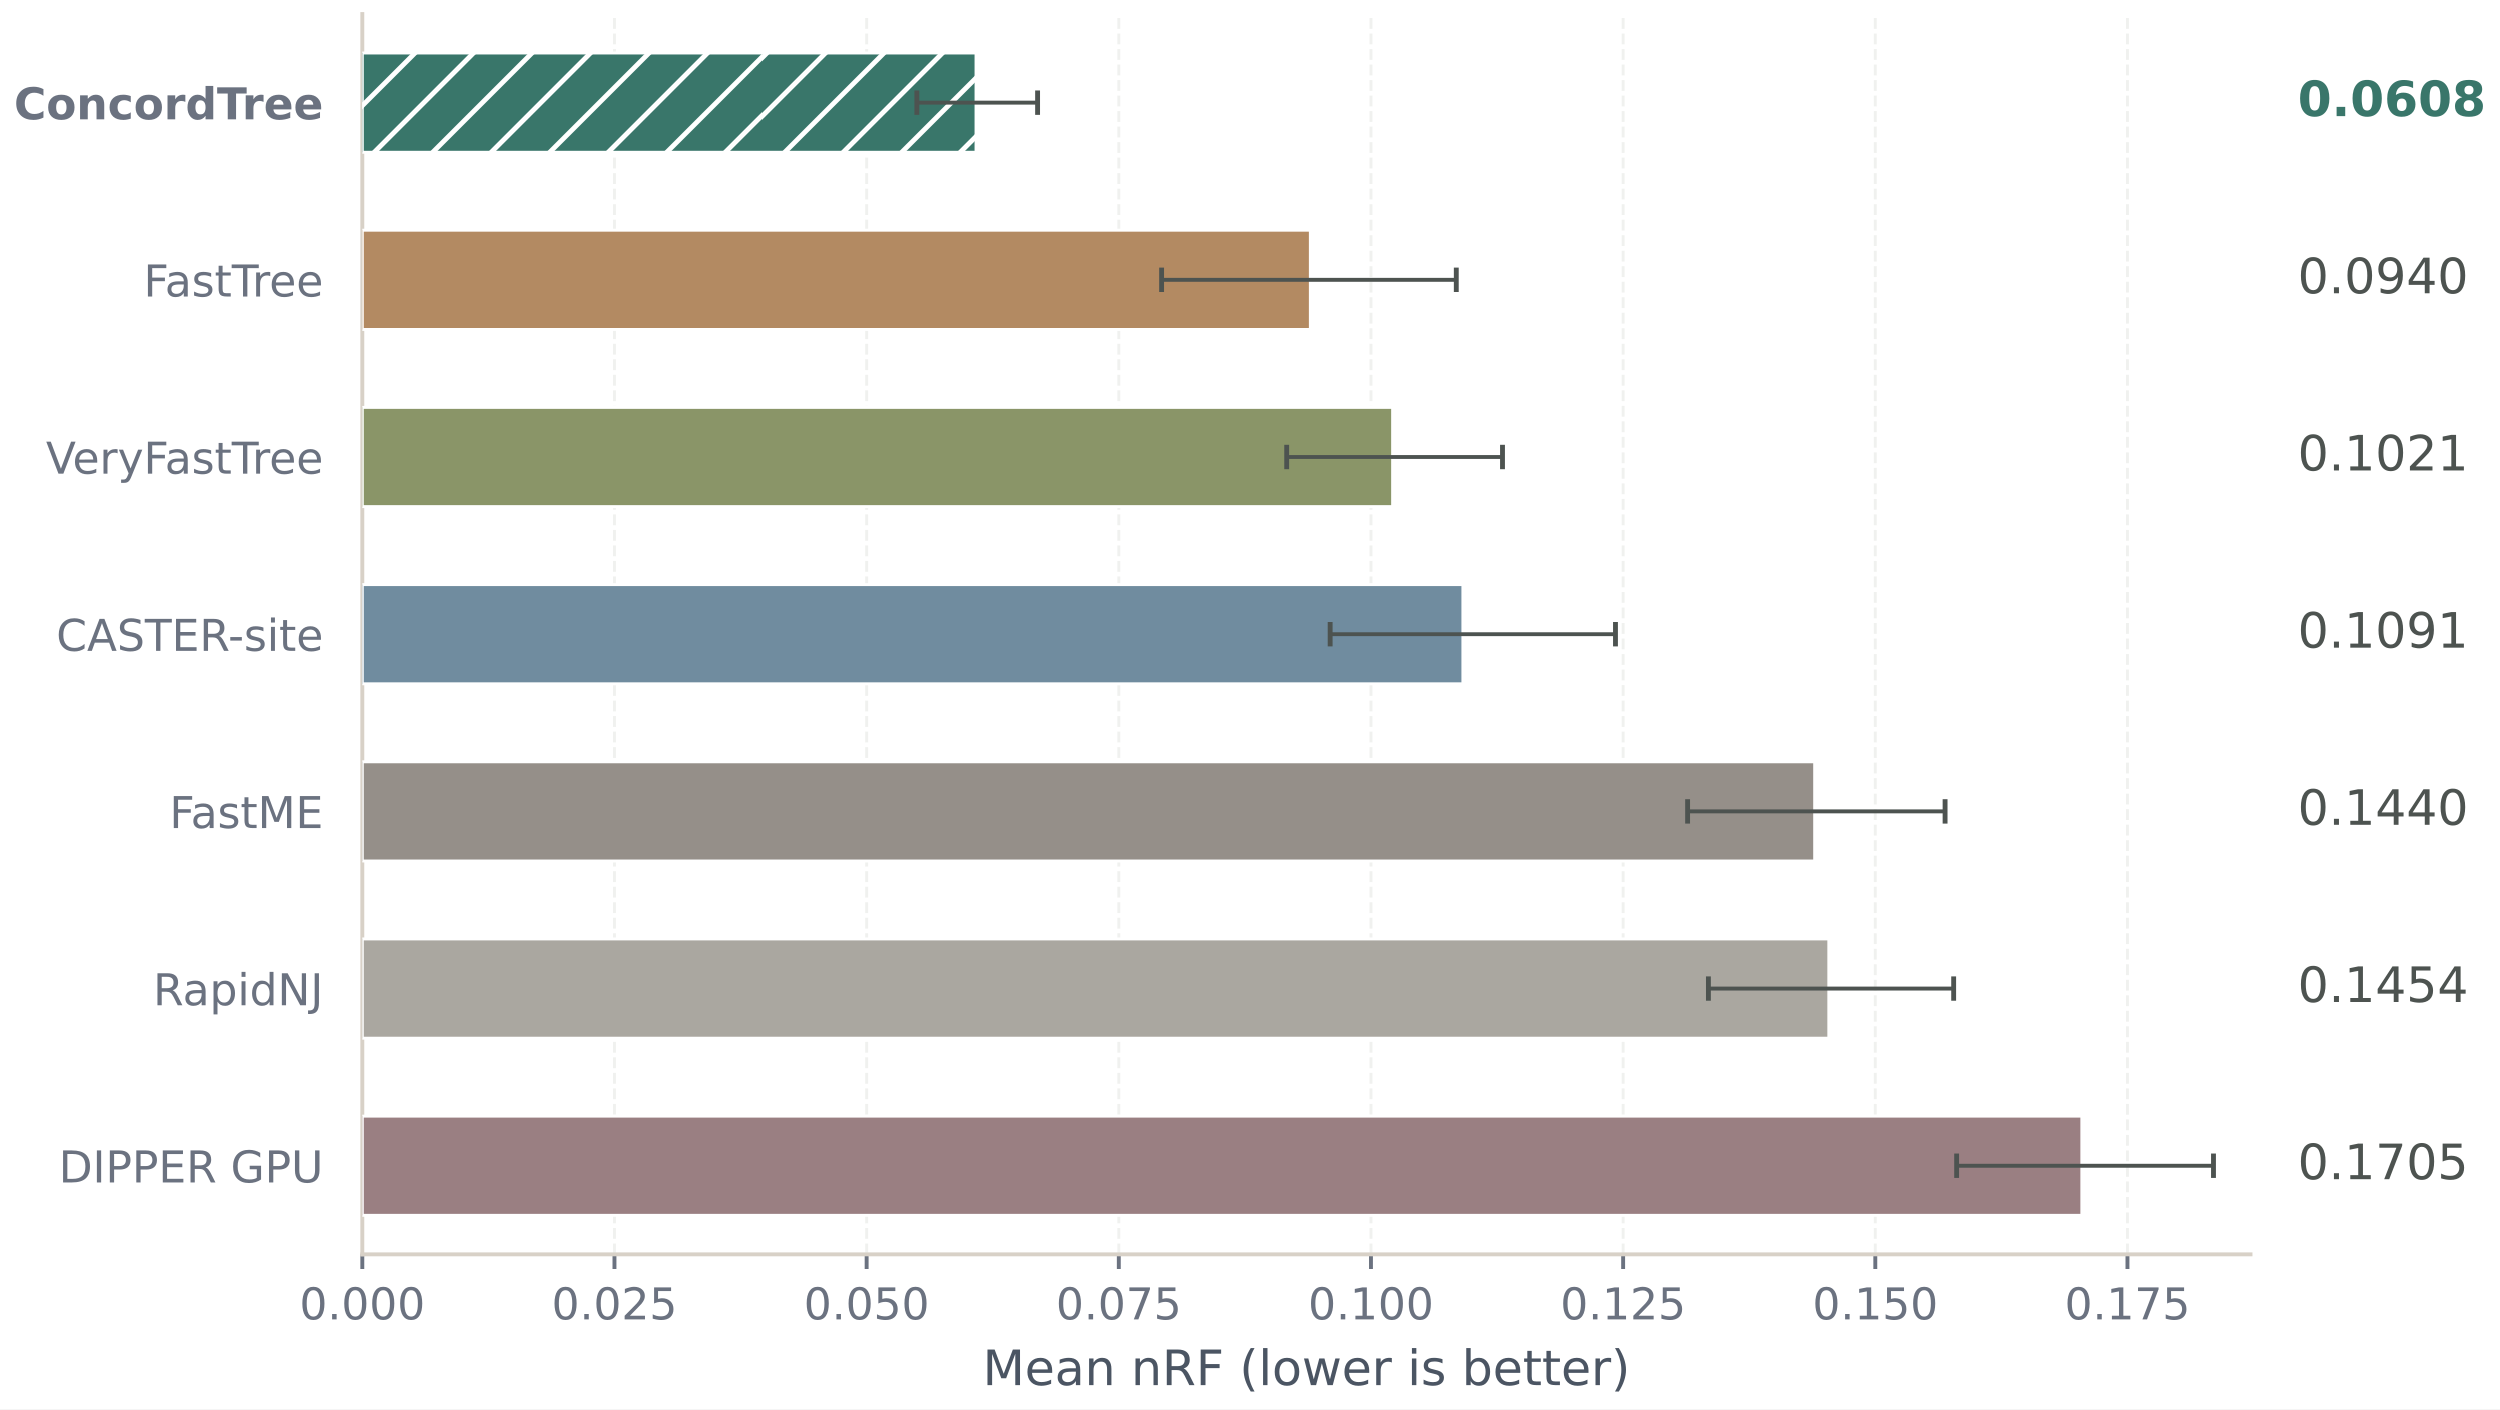
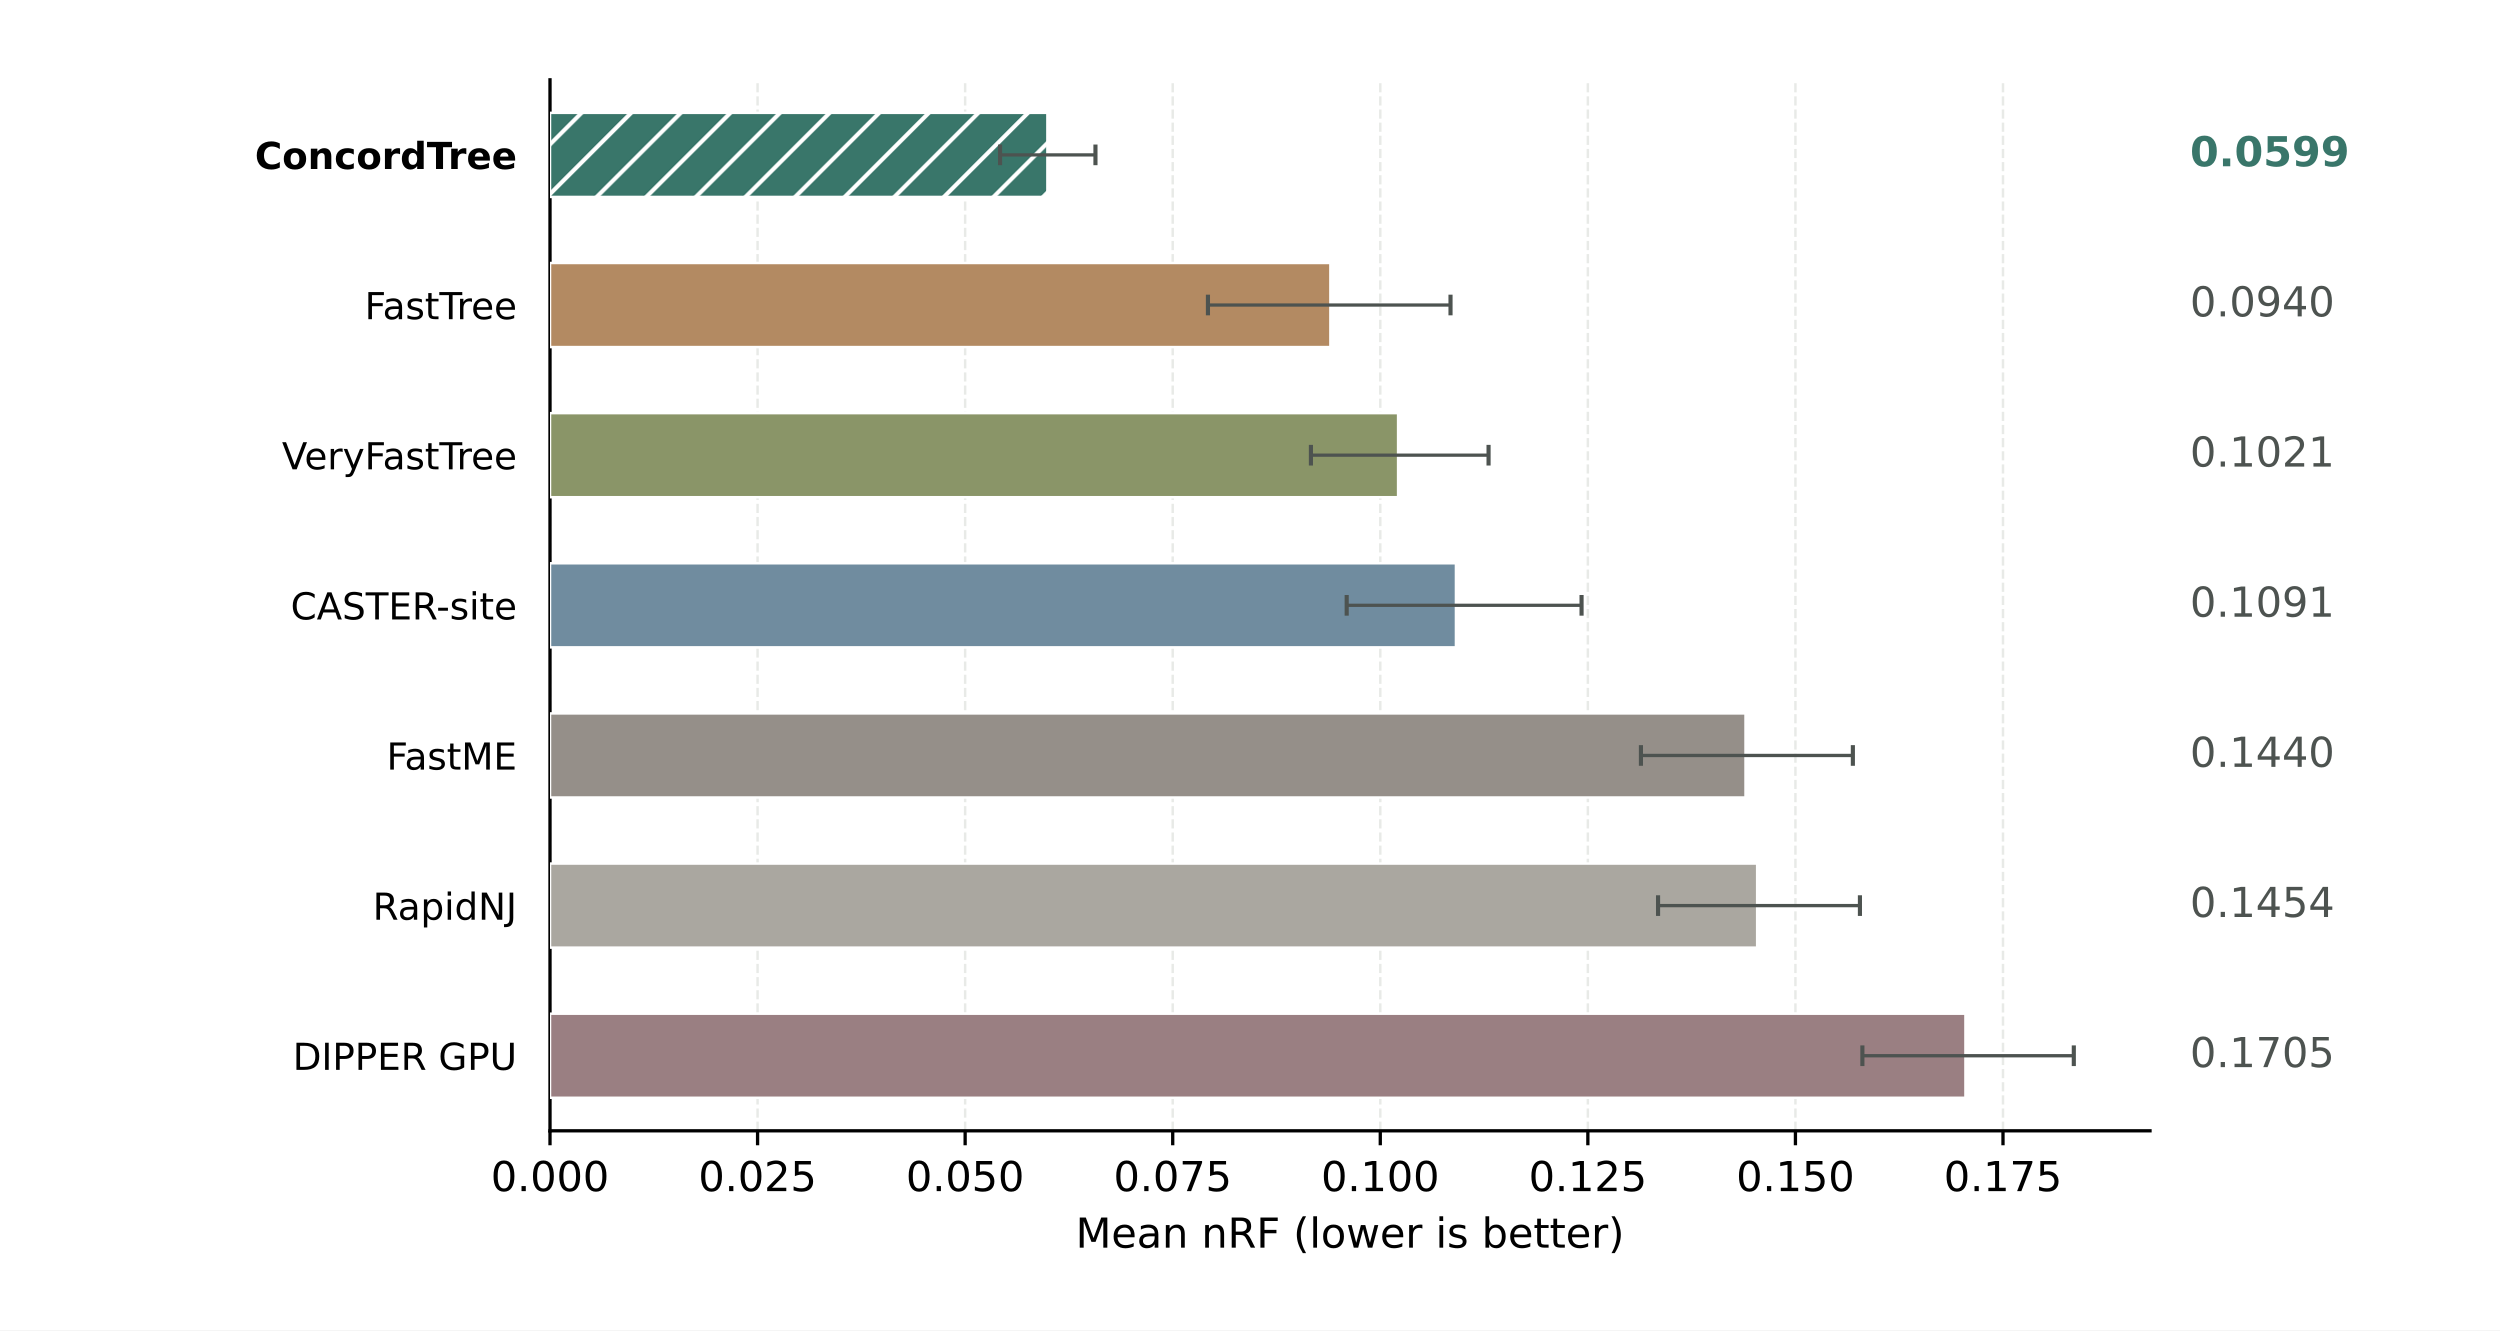
- <svg xmlns="http://www.w3.org/2000/svg" xmlns:xlink="http://www.w3.org/1999/xlink" width="512.487pt" height="288.902pt" viewBox="0 0 512.487 288.902" version="1.1">
+ <svg xmlns="http://www.w3.org/2000/svg" xmlns:xlink="http://www.w3.org/1999/xlink" width="604.8pt" height="321.84pt" viewBox="0 0 604.8 321.84" version="1.1">
  <defs>
    <style type="text/css">*{stroke-linejoin: round; stroke-linecap: butt}</style>
  </defs>
  <g id="figure_1">
    <g id="patch_1">
-       <path d="M 0 288.902  L 512.487 288.902  L 512.487 0  L 0 0  z " style="fill: #ffffff" />
+       <path d="M 0 321.84  L 604.8 321.84  L 604.8 0  L 0 0  z " style="fill: #ffffff" />
    </g>
    <g id="axes_1">
      <g id="patch_2">
-         <path d="M 74.271 257.134  L 461.343 257.134  L 461.343 2.88  L 74.271 2.88  z " style="fill: #ffffff" />
+         <path d="M 133.056 273.564  L 520.128 273.564  L 520.128 19.31  L 133.056 19.31  z " style="fill: #ffffff" />
      </g>
      <g id="matplotlib.axis_1">
        <g id="xtick_1">
          <g id="line2d_1">
-             <path d="M 74.271 257.134  L 74.271 2.88  " clip-path="url(#p75f57a4b31)" style="fill: none; stroke-dasharray: 2.22,0.96; stroke-dashoffset: 0; stroke: #e8eae7; stroke-opacity: 0.65; stroke-width: 0.6" />
+             <path d="M 133.056 273.564  L 133.056 19.31  " clip-path="url(#p7c2901ad8e)" style="fill: none; stroke-dasharray: 2.22,0.96; stroke-dashoffset: 0; stroke: #e8eae7; stroke-width: 0.6" />
          </g>
          <g id="line2d_2">
            <defs>
-               <path id="md06e1c075d" d="M 0 0  L 0 3  " style="stroke: #6b7280; stroke-width: 0.8" />
+               <path id="mfa3d950cbe" d="M 0 0  L 0 3.5  " style="stroke: #000000; stroke-width: 0.8" />
            </defs>
            <g>
-               <use xlink:href="#md06e1c075d" x="74.271" y="257.134" style="fill: #6b7280; stroke: #6b7280; stroke-width: 0.8" />
+               <use xlink:href="#mfa3d950cbe" x="133.056" y="273.564" style="stroke: #000000; stroke-width: 0.8" />
            </g>
          </g>
          <g id="text_1">
-             <text style="font-size: 9px; font-family: 'DejaVu Sans'; text-anchor: middle; fill: #6b7280" x="74.271" y="270.472" transform="rotate(-0 74.27094 270.4722)">0.000</text>
+             <text style="font-size: 10px; font-family: 'DejaVu Sans'; text-anchor: middle" x="133.056" y="288.162" transform="rotate(-0 133.056 288.1624)">0.000</text>
          </g>
        </g>
        <g id="xtick_2">
          <g id="line2d_3">
-             <path d="M 125.963 257.134  L 125.963 2.88  " clip-path="url(#p75f57a4b31)" style="fill: none; stroke-dasharray: 2.22,0.96; stroke-dashoffset: 0; stroke: #e8eae7; stroke-opacity: 0.65; stroke-width: 0.6" />
+             <path d="M 183.272 273.564  L 183.272 19.31  " clip-path="url(#p7c2901ad8e)" style="fill: none; stroke-dasharray: 2.22,0.96; stroke-dashoffset: 0; stroke: #e8eae7; stroke-width: 0.6" />
          </g>
          <g id="line2d_4">
            <g>
-               <use xlink:href="#md06e1c075d" x="125.963" y="257.134" style="fill: #6b7280; stroke: #6b7280; stroke-width: 0.8" />
+               <use xlink:href="#mfa3d950cbe" x="183.272" y="273.564" style="stroke: #000000; stroke-width: 0.8" />
            </g>
          </g>
          <g id="text_2">
-             <text style="font-size: 9px; font-family: 'DejaVu Sans'; text-anchor: middle; fill: #6b7280" x="125.963" y="270.472" transform="rotate(-0 125.9635 270.4722)">0.025</text>
+             <text style="font-size: 10px; font-family: 'DejaVu Sans'; text-anchor: middle" x="183.272" y="288.162" transform="rotate(-0 183.2716 288.1624)">0.025</text>
          </g>
        </g>
        <g id="xtick_3">
          <g id="line2d_5">
-             <path d="M 177.656 257.134  L 177.656 2.88  " clip-path="url(#p75f57a4b31)" style="fill: none; stroke-dasharray: 2.22,0.96; stroke-dashoffset: 0; stroke: #e8eae7; stroke-opacity: 0.65; stroke-width: 0.6" />
+             <path d="M 233.487 273.564  L 233.487 19.31  " clip-path="url(#p7c2901ad8e)" style="fill: none; stroke-dasharray: 2.22,0.96; stroke-dashoffset: 0; stroke: #e8eae7; stroke-width: 0.6" />
          </g>
          <g id="line2d_6">
            <g>
-               <use xlink:href="#md06e1c075d" x="177.656" y="257.134" style="fill: #6b7280; stroke: #6b7280; stroke-width: 0.8" />
+               <use xlink:href="#mfa3d950cbe" x="233.487" y="273.564" style="stroke: #000000; stroke-width: 0.8" />
            </g>
          </g>
          <g id="text_3">
-             <text style="font-size: 9px; font-family: 'DejaVu Sans'; text-anchor: middle; fill: #6b7280" x="177.656" y="270.472" transform="rotate(-0 177.6561 270.4722)">0.050</text>
+             <text style="font-size: 10px; font-family: 'DejaVu Sans'; text-anchor: middle" x="233.487" y="288.162" transform="rotate(-0 233.4873 288.1624)">0.050</text>
          </g>
        </g>
        <g id="xtick_4">
          <g id="line2d_7">
-             <path d="M 229.349 257.134  L 229.349 2.88  " clip-path="url(#p75f57a4b31)" style="fill: none; stroke-dasharray: 2.22,0.96; stroke-dashoffset: 0; stroke: #e8eae7; stroke-opacity: 0.65; stroke-width: 0.6" />
+             <path d="M 283.703 273.564  L 283.703 19.31  " clip-path="url(#p7c2901ad8e)" style="fill: none; stroke-dasharray: 2.22,0.96; stroke-dashoffset: 0; stroke: #e8eae7; stroke-width: 0.6" />
          </g>
          <g id="line2d_8">
            <g>
-               <use xlink:href="#md06e1c075d" x="229.349" y="257.134" style="fill: #6b7280; stroke: #6b7280; stroke-width: 0.8" />
+               <use xlink:href="#mfa3d950cbe" x="283.703" y="273.564" style="stroke: #000000; stroke-width: 0.8" />
            </g>
          </g>
          <g id="text_4">
-             <text style="font-size: 9px; font-family: 'DejaVu Sans'; text-anchor: middle; fill: #6b7280" x="229.349" y="270.472" transform="rotate(-0 229.3486 270.4722)">0.075</text>
+             <text style="font-size: 10px; font-family: 'DejaVu Sans'; text-anchor: middle" x="283.703" y="288.162" transform="rotate(-0 283.7029 288.1624)">0.075</text>
          </g>
        </g>
        <g id="xtick_5">
          <g id="line2d_9">
-             <path d="M 281.041 257.134  L 281.041 2.88  " clip-path="url(#p75f57a4b31)" style="fill: none; stroke-dasharray: 2.22,0.96; stroke-dashoffset: 0; stroke: #e8eae7; stroke-opacity: 0.65; stroke-width: 0.6" />
+             <path d="M 333.919 273.564  L 333.919 19.31  " clip-path="url(#p7c2901ad8e)" style="fill: none; stroke-dasharray: 2.22,0.96; stroke-dashoffset: 0; stroke: #e8eae7; stroke-width: 0.6" />
          </g>
          <g id="line2d_10">
            <g>
-               <use xlink:href="#md06e1c075d" x="281.041" y="257.134" style="fill: #6b7280; stroke: #6b7280; stroke-width: 0.8" />
+               <use xlink:href="#mfa3d950cbe" x="333.919" y="273.564" style="stroke: #000000; stroke-width: 0.8" />
            </g>
          </g>
          <g id="text_5">
-             <text style="font-size: 9px; font-family: 'DejaVu Sans'; text-anchor: middle; fill: #6b7280" x="281.041" y="270.472" transform="rotate(-0 281.0412 270.4722)">0.100</text>
+             <text style="font-size: 10px; font-family: 'DejaVu Sans'; text-anchor: middle" x="333.919" y="288.162" transform="rotate(-0 333.9185 288.1624)">0.100</text>
          </g>
        </g>
        <g id="xtick_6">
          <g id="line2d_11">
-             <path d="M 332.734 257.134  L 332.734 2.88  " clip-path="url(#p75f57a4b31)" style="fill: none; stroke-dasharray: 2.22,0.96; stroke-dashoffset: 0; stroke: #e8eae7; stroke-opacity: 0.65; stroke-width: 0.6" />
+             <path d="M 384.134 273.564  L 384.134 19.31  " clip-path="url(#p7c2901ad8e)" style="fill: none; stroke-dasharray: 2.22,0.96; stroke-dashoffset: 0; stroke: #e8eae7; stroke-width: 0.6" />
          </g>
          <g id="line2d_12">
            <g>
-               <use xlink:href="#md06e1c075d" x="332.734" y="257.134" style="fill: #6b7280; stroke: #6b7280; stroke-width: 0.8" />
+               <use xlink:href="#mfa3d950cbe" x="384.134" y="273.564" style="stroke: #000000; stroke-width: 0.8" />
            </g>
          </g>
          <g id="text_6">
-             <text style="font-size: 9px; font-family: 'DejaVu Sans'; text-anchor: middle; fill: #6b7280" x="332.734" y="270.472" transform="rotate(-0 332.7337 270.4722)">0.125</text>
+             <text style="font-size: 10px; font-family: 'DejaVu Sans'; text-anchor: middle" x="384.134" y="288.162" transform="rotate(-0 384.1341 288.1624)">0.125</text>
          </g>
        </g>
        <g id="xtick_7">
          <g id="line2d_13">
-             <path d="M 384.426 257.134  L 384.426 2.88  " clip-path="url(#p75f57a4b31)" style="fill: none; stroke-dasharray: 2.22,0.96; stroke-dashoffset: 0; stroke: #e8eae7; stroke-opacity: 0.65; stroke-width: 0.6" />
+             <path d="M 434.35 273.564  L 434.35 19.31  " clip-path="url(#p7c2901ad8e)" style="fill: none; stroke-dasharray: 2.22,0.96; stroke-dashoffset: 0; stroke: #e8eae7; stroke-width: 0.6" />
          </g>
          <g id="line2d_14">
            <g>
-               <use xlink:href="#md06e1c075d" x="384.426" y="257.134" style="fill: #6b7280; stroke: #6b7280; stroke-width: 0.8" />
+               <use xlink:href="#mfa3d950cbe" x="434.35" y="273.564" style="stroke: #000000; stroke-width: 0.8" />
            </g>
          </g>
          <g id="text_7">
-             <text style="font-size: 9px; font-family: 'DejaVu Sans'; text-anchor: middle; fill: #6b7280" x="384.426" y="270.472" transform="rotate(-0 384.4263 270.4722)">0.150</text>
+             <text style="font-size: 10px; font-family: 'DejaVu Sans'; text-anchor: middle" x="434.35" y="288.162" transform="rotate(-0 434.3498 288.1624)">0.150</text>
          </g>
        </g>
        <g id="xtick_8">
          <g id="line2d_15">
-             <path d="M 436.119 257.134  L 436.119 2.88  " clip-path="url(#p75f57a4b31)" style="fill: none; stroke-dasharray: 2.22,0.96; stroke-dashoffset: 0; stroke: #e8eae7; stroke-opacity: 0.65; stroke-width: 0.6" />
+             <path d="M 484.565 273.564  L 484.565 19.31  " clip-path="url(#p7c2901ad8e)" style="fill: none; stroke-dasharray: 2.22,0.96; stroke-dashoffset: 0; stroke: #e8eae7; stroke-width: 0.6" />
          </g>
          <g id="line2d_16">
            <g>
-               <use xlink:href="#md06e1c075d" x="436.119" y="257.134" style="fill: #6b7280; stroke: #6b7280; stroke-width: 0.8" />
+               <use xlink:href="#mfa3d950cbe" x="484.565" y="273.564" style="stroke: #000000; stroke-width: 0.8" />
            </g>
          </g>
          <g id="text_8">
-             <text style="font-size: 9px; font-family: 'DejaVu Sans'; text-anchor: middle; fill: #6b7280" x="436.119" y="270.472" transform="rotate(-0 436.1189 270.4722)">0.175</text>
+             <text style="font-size: 10px; font-family: 'DejaVu Sans'; text-anchor: middle" x="484.565" y="288.162" transform="rotate(-0 484.5654 288.1624)">0.175</text>
          </g>
        </g>
        <g id="text_9">
-           <text style="font-size: 10px; font-family: 'DejaVu Sans'; text-anchor: middle; fill: #4b5563" x="267.807" y="283.942" transform="rotate(-0 267.8069 283.9423)">Mean nRF (lower is better)</text>
+           <text style="font-size: 10px; font-family: 'DejaVu Sans'; text-anchor: middle" x="326.592" y="301.841" transform="rotate(-0 326.592 301.8406)">Mean nRF (lower is better)</text>
        </g>
      </g>
      <g id="matplotlib.axis_2">
        <g id="ytick_1">
          <g id="line2d_17" />
          <g id="text_10">
-             <text style="font-weight: 700; font-size: 9px; font-family: 'DejaVu Sans'; text-anchor: end; fill: #6b7280" x="66.271" y="24.46" transform="rotate(-0 66.27094 24.46027)">ConcordTree</text>
+             <text style="font-weight: 700; font-size: 9px; font-family: 'DejaVu Sans'; text-anchor: end" x="125.056" y="40.891" transform="rotate(-0 125.056 40.89067)">ConcordTree</text>
          </g>
        </g>
        <g id="ytick_2">
          <g id="line2d_18" />
          <g id="text_11">
-             <text style="font-size: 9px; font-family: 'DejaVu Sans'; text-anchor: end; fill: #6b7280" x="66.271" y="60.782" transform="rotate(-0 66.27094 60.78221)">FastTree</text>
+             <text style="font-size: 9px; font-family: 'DejaVu Sans'; text-anchor: end" x="125.056" y="77.213" transform="rotate(-0 125.056 77.21261)">FastTree</text>
          </g>
        </g>
        <g id="ytick_3">
          <g id="line2d_19" />
          <g id="text_12">
-             <text style="font-size: 9px; font-family: 'DejaVu Sans'; text-anchor: end; fill: #6b7280" x="66.271" y="97.104" transform="rotate(-0 66.27094 97.10415)">VeryFastTree</text>
+             <text style="font-size: 9px; font-family: 'DejaVu Sans'; text-anchor: end" x="125.056" y="113.535" transform="rotate(-0 125.056 113.5346)">VeryFastTree</text>
          </g>
        </g>
        <g id="ytick_4">
          <g id="line2d_20" />
          <g id="text_13">
-             <text style="font-size: 9px; font-family: 'DejaVu Sans'; text-anchor: end; fill: #6b7280" x="66.271" y="133.426" transform="rotate(-0 66.27094 133.4261)">CASTER-site</text>
+             <text style="font-size: 9px; font-family: 'DejaVu Sans'; text-anchor: end" x="125.056" y="149.856" transform="rotate(-0 125.056 149.8565)">CASTER-site</text>
          </g>
        </g>
        <g id="ytick_5">
          <g id="line2d_21" />
          <g id="text_14">
-             <text style="font-size: 9px; font-family: 'DejaVu Sans'; text-anchor: end; fill: #6b7280" x="66.271" y="169.748" transform="rotate(-0 66.27094 169.748)">FastME</text>
+             <text style="font-size: 9px; font-family: 'DejaVu Sans'; text-anchor: end" x="125.056" y="186.178" transform="rotate(-0 125.056 186.1784)">FastME</text>
          </g>
        </g>
        <g id="ytick_6">
          <g id="line2d_22" />
          <g id="text_15">
-             <text style="font-size: 9px; font-family: 'DejaVu Sans'; text-anchor: end; fill: #6b7280" x="66.271" y="206.07" transform="rotate(-0 66.27094 206.07)">RapidNJ</text>
+             <text style="font-size: 9px; font-family: 'DejaVu Sans'; text-anchor: end" x="125.056" y="222.5" transform="rotate(-0 125.056 222.5004)">RapidNJ</text>
          </g>
        </g>
        <g id="ytick_7">
          <g id="line2d_23" />
          <g id="text_16">
-             <text style="font-size: 9px; font-family: 'DejaVu Sans'; text-anchor: end; fill: #6b7280" x="66.271" y="242.392" transform="rotate(-0 66.27094 242.3919)">DIPPER GPU</text>
+             <text style="font-size: 9px; font-family: 'DejaVu Sans'; text-anchor: end" x="125.056" y="258.822" transform="rotate(-0 125.056 258.8223)">DIPPER GPU</text>
          </g>
        </g>
      </g>
      <g id="patch_3">
-         <path d="M 74.271 257.134  L 74.271 2.88  " style="fill: none; stroke: #d8d1c7; stroke-width: 0.8; stroke-linejoin: miter; stroke-linecap: square" />
+         <path d="M 133.056 273.564  L 133.056 19.31  " style="fill: none; stroke: #000000; stroke-width: 0.8; stroke-linejoin: miter; stroke-linecap: square" />
      </g>
      <g id="patch_4">
-         <path d="M 74.271 257.134  L 461.343 257.134  " style="fill: none; stroke: #d8d1c7; stroke-width: 0.8; stroke-linejoin: miter; stroke-linecap: square" />
+         <path d="M 133.056 273.564  L 520.128 273.564  " style="fill: none; stroke: #000000; stroke-width: 0.8; stroke-linejoin: miter; stroke-linecap: square" />
      </g>
      <g id="patch_5">
-         <path d="M 74.271 10.871  L 200.08 10.871  L 200.08 31.211  L 74.271 31.211  z " clip-path="url(#p75f57a4b31)" style="fill: url(#hb1d81b8d17); stroke: #ffffff; stroke-width: 0.6; stroke-linejoin: miter" />
+         <path d="M 133.056 27.301  L 253.384 27.301  L 253.384 47.642  L 133.056 47.642  z " clip-path="url(#p7c2901ad8e)" style="fill: url(#h130477fb1b); stroke: #ffffff; stroke-width: 0.6; stroke-linejoin: miter" />
      </g>
      <g id="text_17">
-         <text style="font-weight: 700; font-size: 10px; font-family: 'DejaVu Sans'; text-anchor: start; fill: #39766a" x="471.02" y="23.8" transform="rotate(-0 471.0197 23.80035)">0.0608</text>
+         <text style="font-weight: 700; font-size: 10px; font-family: 'DejaVu Sans'; text-anchor: start; fill: #39766a" x="529.805" y="40.231" transform="rotate(-0 529.8048 40.23075)">0.0599</text>
      </g>
      <g id="patch_6">
-         <path d="M 74.271 47.193  L 268.615 47.193  L 268.615 67.533  L 74.271 67.533  z " clip-path="url(#p75f57a4b31)" style="fill: #b38a62; stroke: #ffffff; stroke-width: 0.6; stroke-linejoin: miter" />
+         <path d="M 133.056 63.623  L 321.847 63.623  L 321.847 83.963  L 133.056 83.963  z " clip-path="url(#p7c2901ad8e)" style="fill: #b38a62; stroke: #ffffff; stroke-width: 0.6; stroke-linejoin: miter" />
      </g>
      <g id="text_18">
-         <text style="font-size: 10px; font-family: 'DejaVu Sans'; text-anchor: start; fill: #4d5350" x="471.02" y="60.122" transform="rotate(-0 471.0197 60.12229)">0.0940</text>
+         <text style="font-size: 10px; font-family: 'DejaVu Sans'; text-anchor: start; fill: #4d5350" x="529.805" y="76.553" transform="rotate(-0 529.8048 76.55269)">0.0940</text>
      </g>
      <g id="patch_7">
-         <path d="M 74.271 83.515  L 285.478 83.515  L 285.478 103.855  L 74.271 103.855  z " clip-path="url(#p75f57a4b31)" style="fill: #8a9568; stroke: #ffffff; stroke-width: 0.6; stroke-linejoin: miter" />
+         <path d="M 133.056 99.945  L 338.228 99.945  L 338.228 120.285  L 133.056 120.285  z " clip-path="url(#p7c2901ad8e)" style="fill: #8a9568; stroke: #ffffff; stroke-width: 0.6; stroke-linejoin: miter" />
      </g>
      <g id="text_19">
-         <text style="font-size: 10px; font-family: 'DejaVu Sans'; text-anchor: start; fill: #4d5350" x="471.02" y="96.444" transform="rotate(-0 471.0197 96.44423)">0.1021</text>
+         <text style="font-size: 10px; font-family: 'DejaVu Sans'; text-anchor: start; fill: #4d5350" x="529.805" y="112.875" transform="rotate(-0 529.8048 112.8746)">0.1021</text>
      </g>
      <g id="patch_8">
-         <path d="M 74.271 119.837  L 299.883 119.837  L 299.883 140.177  L 74.271 140.177  z " clip-path="url(#p75f57a4b31)" style="fill: #708c9f; stroke: #ffffff; stroke-width: 0.6; stroke-linejoin: miter" />
+         <path d="M 133.056 136.267  L 352.222 136.267  L 352.222 156.607  L 133.056 156.607  z " clip-path="url(#p7c2901ad8e)" style="fill: #708c9f; stroke: #ffffff; stroke-width: 0.6; stroke-linejoin: miter" />
      </g>
      <g id="text_20">
-         <text style="font-size: 10px; font-family: 'DejaVu Sans'; text-anchor: start; fill: #4d5350" x="471.02" y="132.766" transform="rotate(-0 471.0197 132.7662)">0.1091</text>
+         <text style="font-size: 10px; font-family: 'DejaVu Sans'; text-anchor: start; fill: #4d5350" x="529.805" y="149.197" transform="rotate(-0 529.8048 149.1966)">0.1091</text>
      </g>
      <g id="patch_9">
-         <path d="M 74.271 156.159  L 371.996 156.159  L 371.996 176.499  L 74.271 176.499  z " clip-path="url(#p75f57a4b31)" style="fill: #958f89; stroke: #ffffff; stroke-width: 0.6; stroke-linejoin: miter" />
+         <path d="M 133.056 172.589  L 422.275 172.589  L 422.275 192.929  L 133.056 192.929  z " clip-path="url(#p7c2901ad8e)" style="fill: #958f89; stroke: #ffffff; stroke-width: 0.6; stroke-linejoin: miter" />
      </g>
      <g id="text_21">
-         <text style="font-size: 10px; font-family: 'DejaVu Sans'; text-anchor: start; fill: #4d5350" x="471.02" y="169.088" transform="rotate(-0 471.0197 169.0881)">0.1440</text>
+         <text style="font-size: 10px; font-family: 'DejaVu Sans'; text-anchor: start; fill: #4d5350" x="529.805" y="185.519" transform="rotate(-0 529.8048 185.5185)">0.1440</text>
      </g>
      <g id="patch_10">
-         <path d="M 74.271 192.481  L 374.896 192.481  L 374.896 212.821  L 74.271 212.821  z " clip-path="url(#p75f57a4b31)" style="fill: #aaa7a0; stroke: #ffffff; stroke-width: 0.6; stroke-linejoin: miter" />
+         <path d="M 133.056 208.911  L 425.092 208.911  L 425.092 229.251  L 133.056 229.251  z " clip-path="url(#p7c2901ad8e)" style="fill: #aaa7a0; stroke: #ffffff; stroke-width: 0.6; stroke-linejoin: miter" />
      </g>
      <g id="text_22">
-         <text style="font-size: 10px; font-family: 'DejaVu Sans'; text-anchor: start; fill: #4d5350" x="471.02" y="205.41" transform="rotate(-0 471.0197 205.4101)">0.1454</text>
+         <text style="font-size: 10px; font-family: 'DejaVu Sans'; text-anchor: start; fill: #4d5350" x="529.805" y="221.84" transform="rotate(-0 529.8048 221.8405)">0.1454</text>
      </g>
      <g id="patch_11">
-         <path d="M 74.271 228.802  L 426.765 228.802  L 426.765 249.143  L 74.271 249.143  z " clip-path="url(#p75f57a4b31)" style="fill: #9a7f82; stroke: #ffffff; stroke-width: 0.6; stroke-linejoin: miter" />
+         <path d="M 133.056 245.233  L 475.479 245.233  L 475.479 265.573  L 133.056 265.573  z " clip-path="url(#p7c2901ad8e)" style="fill: #9a7f82; stroke: #ffffff; stroke-width: 0.6; stroke-linejoin: miter" />
      </g>
      <g id="text_23">
-         <text style="font-size: 10px; font-family: 'DejaVu Sans'; text-anchor: start; fill: #4d5350" x="471.02" y="241.732" transform="rotate(-0 471.0197 241.732)">0.1705</text>
+         <text style="font-size: 10px; font-family: 'DejaVu Sans'; text-anchor: start; fill: #4d5350" x="529.805" y="258.162" transform="rotate(-0 529.8048 258.1624)">0.1705</text>
      </g>
      <g id="LineCollection_1">
-         <path d="M 187.95 21.041  L 212.7 21.041  " clip-path="url(#p75f57a4b31)" style="fill: none; stroke: #4d5350; stroke-width: 0.8" />
+         <path d="M 241.939 37.471  L 265.012 37.471  " clip-path="url(#p7c2901ad8e)" style="fill: none; stroke: #4d5350; stroke-width: 0.8" />
      </g>
      <g id="line2d_24">
        <defs>
-           <path id="m1b306e67a0" d="M 0 2.5  L 0 -2.5  " style="stroke: #4d5350" />
+           <path id="mf356f0a417" d="M 0 2.5  L 0 -2.5  " style="stroke: #4d5350" />
        </defs>
-         <g clip-path="url(#p75f57a4b31)">
-           <use xlink:href="#m1b306e67a0" x="187.95" y="21.041" style="fill: #1f77b4; stroke: #4d5350" />
+         <g clip-path="url(#p7c2901ad8e)">
+           <use xlink:href="#mf356f0a417" x="241.939" y="37.471" style="fill: #1f77b4; stroke: #4d5350" />
        </g>
      </g>
      <g id="line2d_25">
-         <g clip-path="url(#p75f57a4b31)">
-           <use xlink:href="#m1b306e67a0" x="212.7" y="21.041" style="fill: #1f77b4; stroke: #4d5350" />
+         <g clip-path="url(#p7c2901ad8e)">
+           <use xlink:href="#mf356f0a417" x="265.012" y="37.471" style="fill: #1f77b4; stroke: #4d5350" />
        </g>
      </g>
      <g id="LineCollection_2">
-         <path d="M 238.122 57.363  L 298.531 57.363  " clip-path="url(#p75f57a4b31)" style="fill: none; stroke: #4d5350; stroke-width: 0.8" />
+         <path d="M 292.226 73.793  L 350.908 73.793  " clip-path="url(#p7c2901ad8e)" style="fill: none; stroke: #4d5350; stroke-width: 0.8" />
      </g>
      <g id="line2d_26">
-         <g clip-path="url(#p75f57a4b31)">
-           <use xlink:href="#m1b306e67a0" x="238.122" y="57.363" style="fill: #1f77b4; stroke: #4d5350" />
+         <g clip-path="url(#p7c2901ad8e)">
+           <use xlink:href="#mf356f0a417" x="292.226" y="73.793" style="fill: #1f77b4; stroke: #4d5350" />
        </g>
      </g>
      <g id="line2d_27">
-         <g clip-path="url(#p75f57a4b31)">
-           <use xlink:href="#m1b306e67a0" x="298.531" y="57.363" style="fill: #1f77b4; stroke: #4d5350" />
+         <g clip-path="url(#p7c2901ad8e)">
+           <use xlink:href="#mf356f0a417" x="350.908" y="73.793" style="fill: #1f77b4; stroke: #4d5350" />
        </g>
      </g>
      <g id="LineCollection_3">
-         <path d="M 263.765 93.685  L 308.005 93.685  " clip-path="url(#p75f57a4b31)" style="fill: none; stroke: #4d5350; stroke-width: 0.8" />
+         <path d="M 317.136 110.115  L 360.112 110.115  " clip-path="url(#p7c2901ad8e)" style="fill: none; stroke: #4d5350; stroke-width: 0.8" />
      </g>
      <g id="line2d_28">
-         <g clip-path="url(#p75f57a4b31)">
-           <use xlink:href="#m1b306e67a0" x="263.765" y="93.685" style="fill: #1f77b4; stroke: #4d5350" />
+         <g clip-path="url(#p7c2901ad8e)">
+           <use xlink:href="#mf356f0a417" x="317.136" y="110.115" style="fill: #1f77b4; stroke: #4d5350" />
        </g>
      </g>
      <g id="line2d_29">
-         <g clip-path="url(#p75f57a4b31)">
-           <use xlink:href="#m1b306e67a0" x="308.005" y="93.685" style="fill: #1f77b4; stroke: #4d5350" />
+         <g clip-path="url(#p7c2901ad8e)">
+           <use xlink:href="#mf356f0a417" x="360.112" y="110.115" style="fill: #1f77b4; stroke: #4d5350" />
        </g>
      </g>
      <g id="LineCollection_4">
-         <path d="M 272.674 130.007  L 331.164 130.007  " clip-path="url(#p75f57a4b31)" style="fill: none; stroke: #4d5350; stroke-width: 0.8" />
+         <path d="M 325.791 146.437  L 382.61 146.437  " clip-path="url(#p7c2901ad8e)" style="fill: none; stroke: #4d5350; stroke-width: 0.8" />
      </g>
      <g id="line2d_30">
-         <g clip-path="url(#p75f57a4b31)">
-           <use xlink:href="#m1b306e67a0" x="272.674" y="130.007" style="fill: #1f77b4; stroke: #4d5350" />
+         <g clip-path="url(#p7c2901ad8e)">
+           <use xlink:href="#mf356f0a417" x="325.791" y="146.437" style="fill: #1f77b4; stroke: #4d5350" />
        </g>
      </g>
      <g id="line2d_31">
-         <g clip-path="url(#p75f57a4b31)">
-           <use xlink:href="#m1b306e67a0" x="331.164" y="130.007" style="fill: #1f77b4; stroke: #4d5350" />
+         <g clip-path="url(#p7c2901ad8e)">
+           <use xlink:href="#mf356f0a417" x="382.61" y="146.437" style="fill: #1f77b4; stroke: #4d5350" />
        </g>
      </g>
      <g id="LineCollection_5">
-         <path d="M 345.95 166.329  L 398.732 166.329  " clip-path="url(#p75f57a4b31)" style="fill: none; stroke: #4d5350; stroke-width: 0.8" />
+         <path d="M 396.973 182.759  L 448.246 182.759  " clip-path="url(#p7c2901ad8e)" style="fill: none; stroke: #4d5350; stroke-width: 0.8" />
      </g>
      <g id="line2d_32">
-         <g clip-path="url(#p75f57a4b31)">
-           <use xlink:href="#m1b306e67a0" x="345.95" y="166.329" style="fill: #1f77b4; stroke: #4d5350" />
+         <g clip-path="url(#p7c2901ad8e)">
+           <use xlink:href="#mf356f0a417" x="396.973" y="182.759" style="fill: #1f77b4; stroke: #4d5350" />
        </g>
      </g>
      <g id="line2d_33">
-         <g clip-path="url(#p75f57a4b31)">
-           <use xlink:href="#m1b306e67a0" x="398.732" y="166.329" style="fill: #1f77b4; stroke: #4d5350" />
+         <g clip-path="url(#p7c2901ad8e)">
+           <use xlink:href="#mf356f0a417" x="448.246" y="182.759" style="fill: #1f77b4; stroke: #4d5350" />
        </g>
      </g>
      <g id="LineCollection_6">
-         <path d="M 350.216 202.651  L 400.49 202.651  " clip-path="url(#p75f57a4b31)" style="fill: none; stroke: #4d5350; stroke-width: 0.8" />
+         <path d="M 401.117 219.081  L 449.954 219.081  " clip-path="url(#p7c2901ad8e)" style="fill: none; stroke: #4d5350; stroke-width: 0.8" />
      </g>
      <g id="line2d_34">
-         <g clip-path="url(#p75f57a4b31)">
-           <use xlink:href="#m1b306e67a0" x="350.216" y="202.651" style="fill: #1f77b4; stroke: #4d5350" />
+         <g clip-path="url(#p7c2901ad8e)">
+           <use xlink:href="#mf356f0a417" x="401.117" y="219.081" style="fill: #1f77b4; stroke: #4d5350" />
        </g>
      </g>
      <g id="line2d_35">
-         <g clip-path="url(#p75f57a4b31)">
-           <use xlink:href="#m1b306e67a0" x="400.49" y="202.651" style="fill: #1f77b4; stroke: #4d5350" />
+         <g clip-path="url(#p7c2901ad8e)">
+           <use xlink:href="#mf356f0a417" x="449.954" y="219.081" style="fill: #1f77b4; stroke: #4d5350" />
        </g>
      </g>
      <g id="LineCollection_7">
-         <path d="M 401.101 238.973  L 453.753 238.973  " clip-path="url(#p75f57a4b31)" style="fill: none; stroke: #4d5350; stroke-width: 0.8" />
+         <path d="M 450.548 255.403  L 501.696 255.403  " clip-path="url(#p7c2901ad8e)" style="fill: none; stroke: #4d5350; stroke-width: 0.8" />
      </g>
      <g id="line2d_36">
-         <g clip-path="url(#p75f57a4b31)">
-           <use xlink:href="#m1b306e67a0" x="401.101" y="238.973" style="fill: #1f77b4; stroke: #4d5350" />
+         <g clip-path="url(#p7c2901ad8e)">
+           <use xlink:href="#mf356f0a417" x="450.548" y="255.403" style="fill: #1f77b4; stroke: #4d5350" />
        </g>
      </g>
      <g id="line2d_37">
-         <g clip-path="url(#p75f57a4b31)">
-           <use xlink:href="#m1b306e67a0" x="453.753" y="238.973" style="fill: #1f77b4; stroke: #4d5350" />
+         <g clip-path="url(#p7c2901ad8e)">
+           <use xlink:href="#mf356f0a417" x="501.696" y="255.403" style="fill: #1f77b4; stroke: #4d5350" />
        </g>
      </g>
    </g>
  </g>
  <defs>
-     <clipPath id="p75f57a4b31">
-       <rect x="74.271" y="2.88" width="387.072" height="254.254" />
+     <clipPath id="p7c2901ad8e">
+       <rect x="133.056" y="19.31" width="387.072" height="254.254" />
    </clipPath>
  </defs>
  <defs>
-     <pattern id="hb1d81b8d17" patternUnits="userSpaceOnUse" x="0" y="0" width="72" height="72">
+     <pattern id="h130477fb1b" patternUnits="userSpaceOnUse" x="0" y="0" width="72" height="72">
      <rect x="0" y="0" width="73" height="73" fill="#39766a" />
      <path d="M -36 36  L 36 -36  M -30 42  L 42 -30  M -24 48  L 48 -24  M -18 54  L 54 -18  M -12 60  L 60 -12  M -6 66  L 66 -6  M 0 72  L 72 0  M 6 78  L 78 6  M 12 84  L 84 12  M 18 90  L 90 18  M 24 96  L 96 24  M 30 102  L 102 30  M 36 108  L 108 36  " style="fill: #ffffff; stroke: #ffffff; stroke-width: 1.0; stroke-linecap: butt; stroke-linejoin: miter" />
    </pattern>
  </defs>
</svg>
